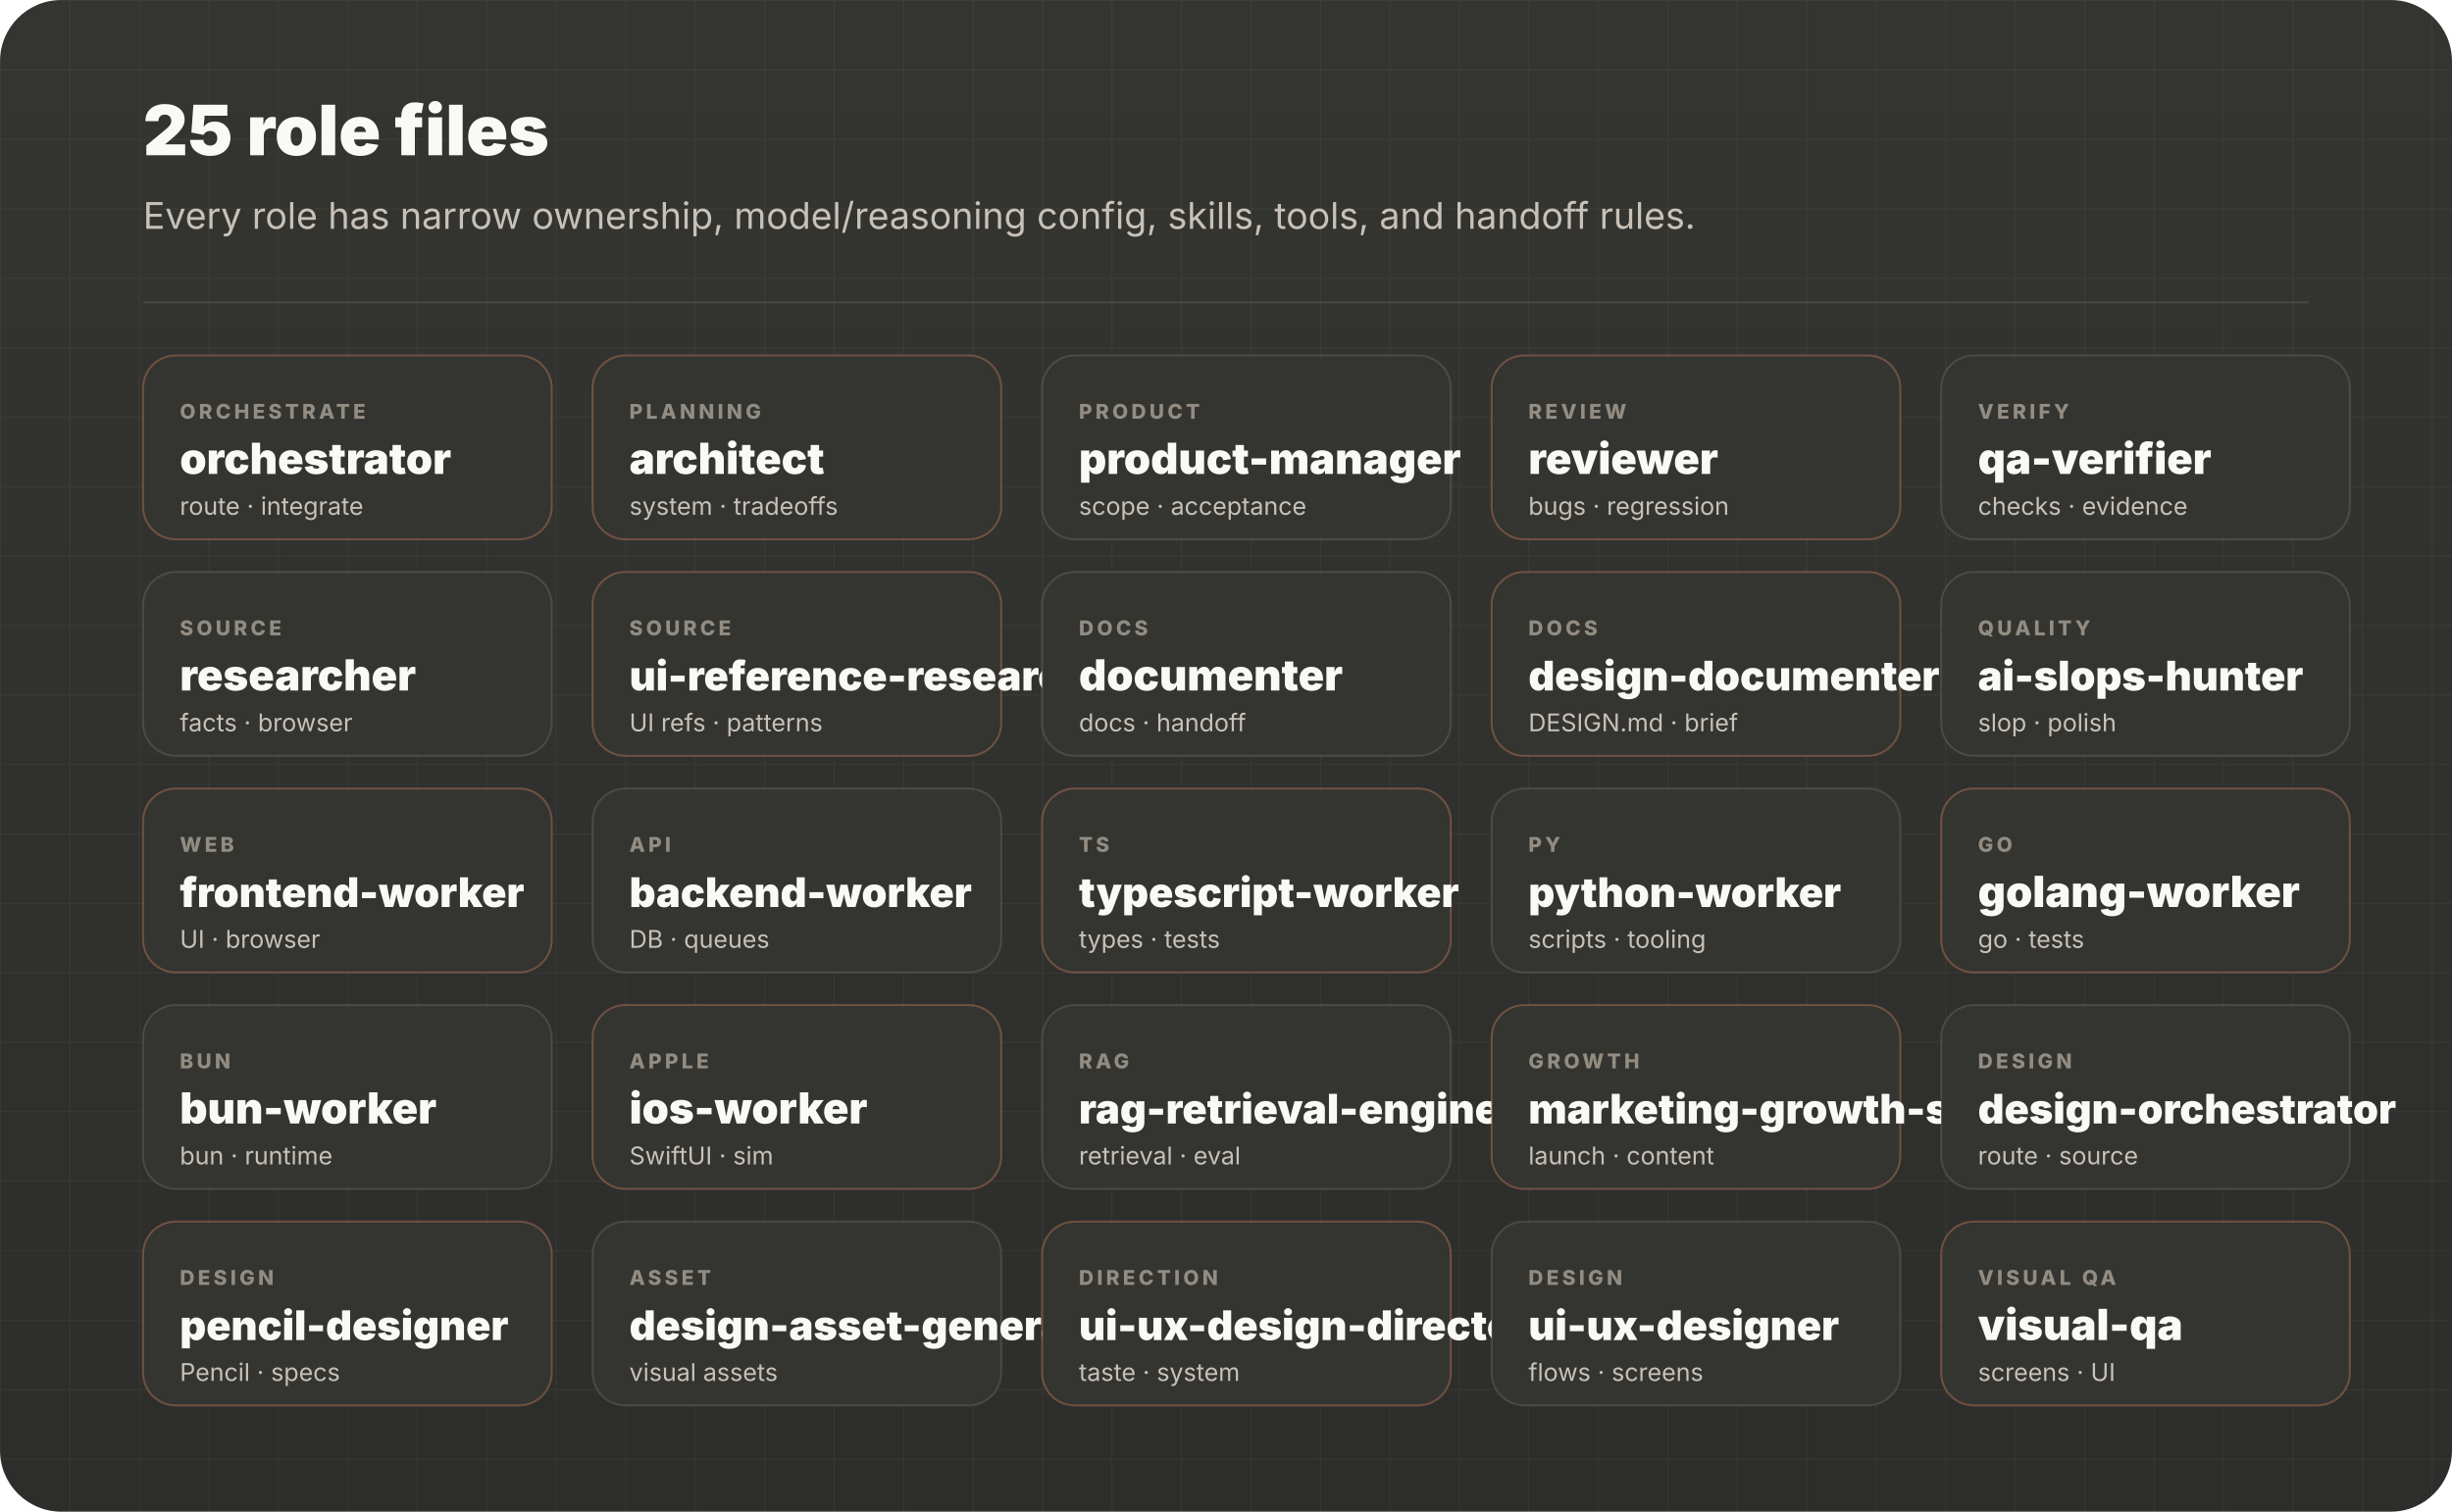
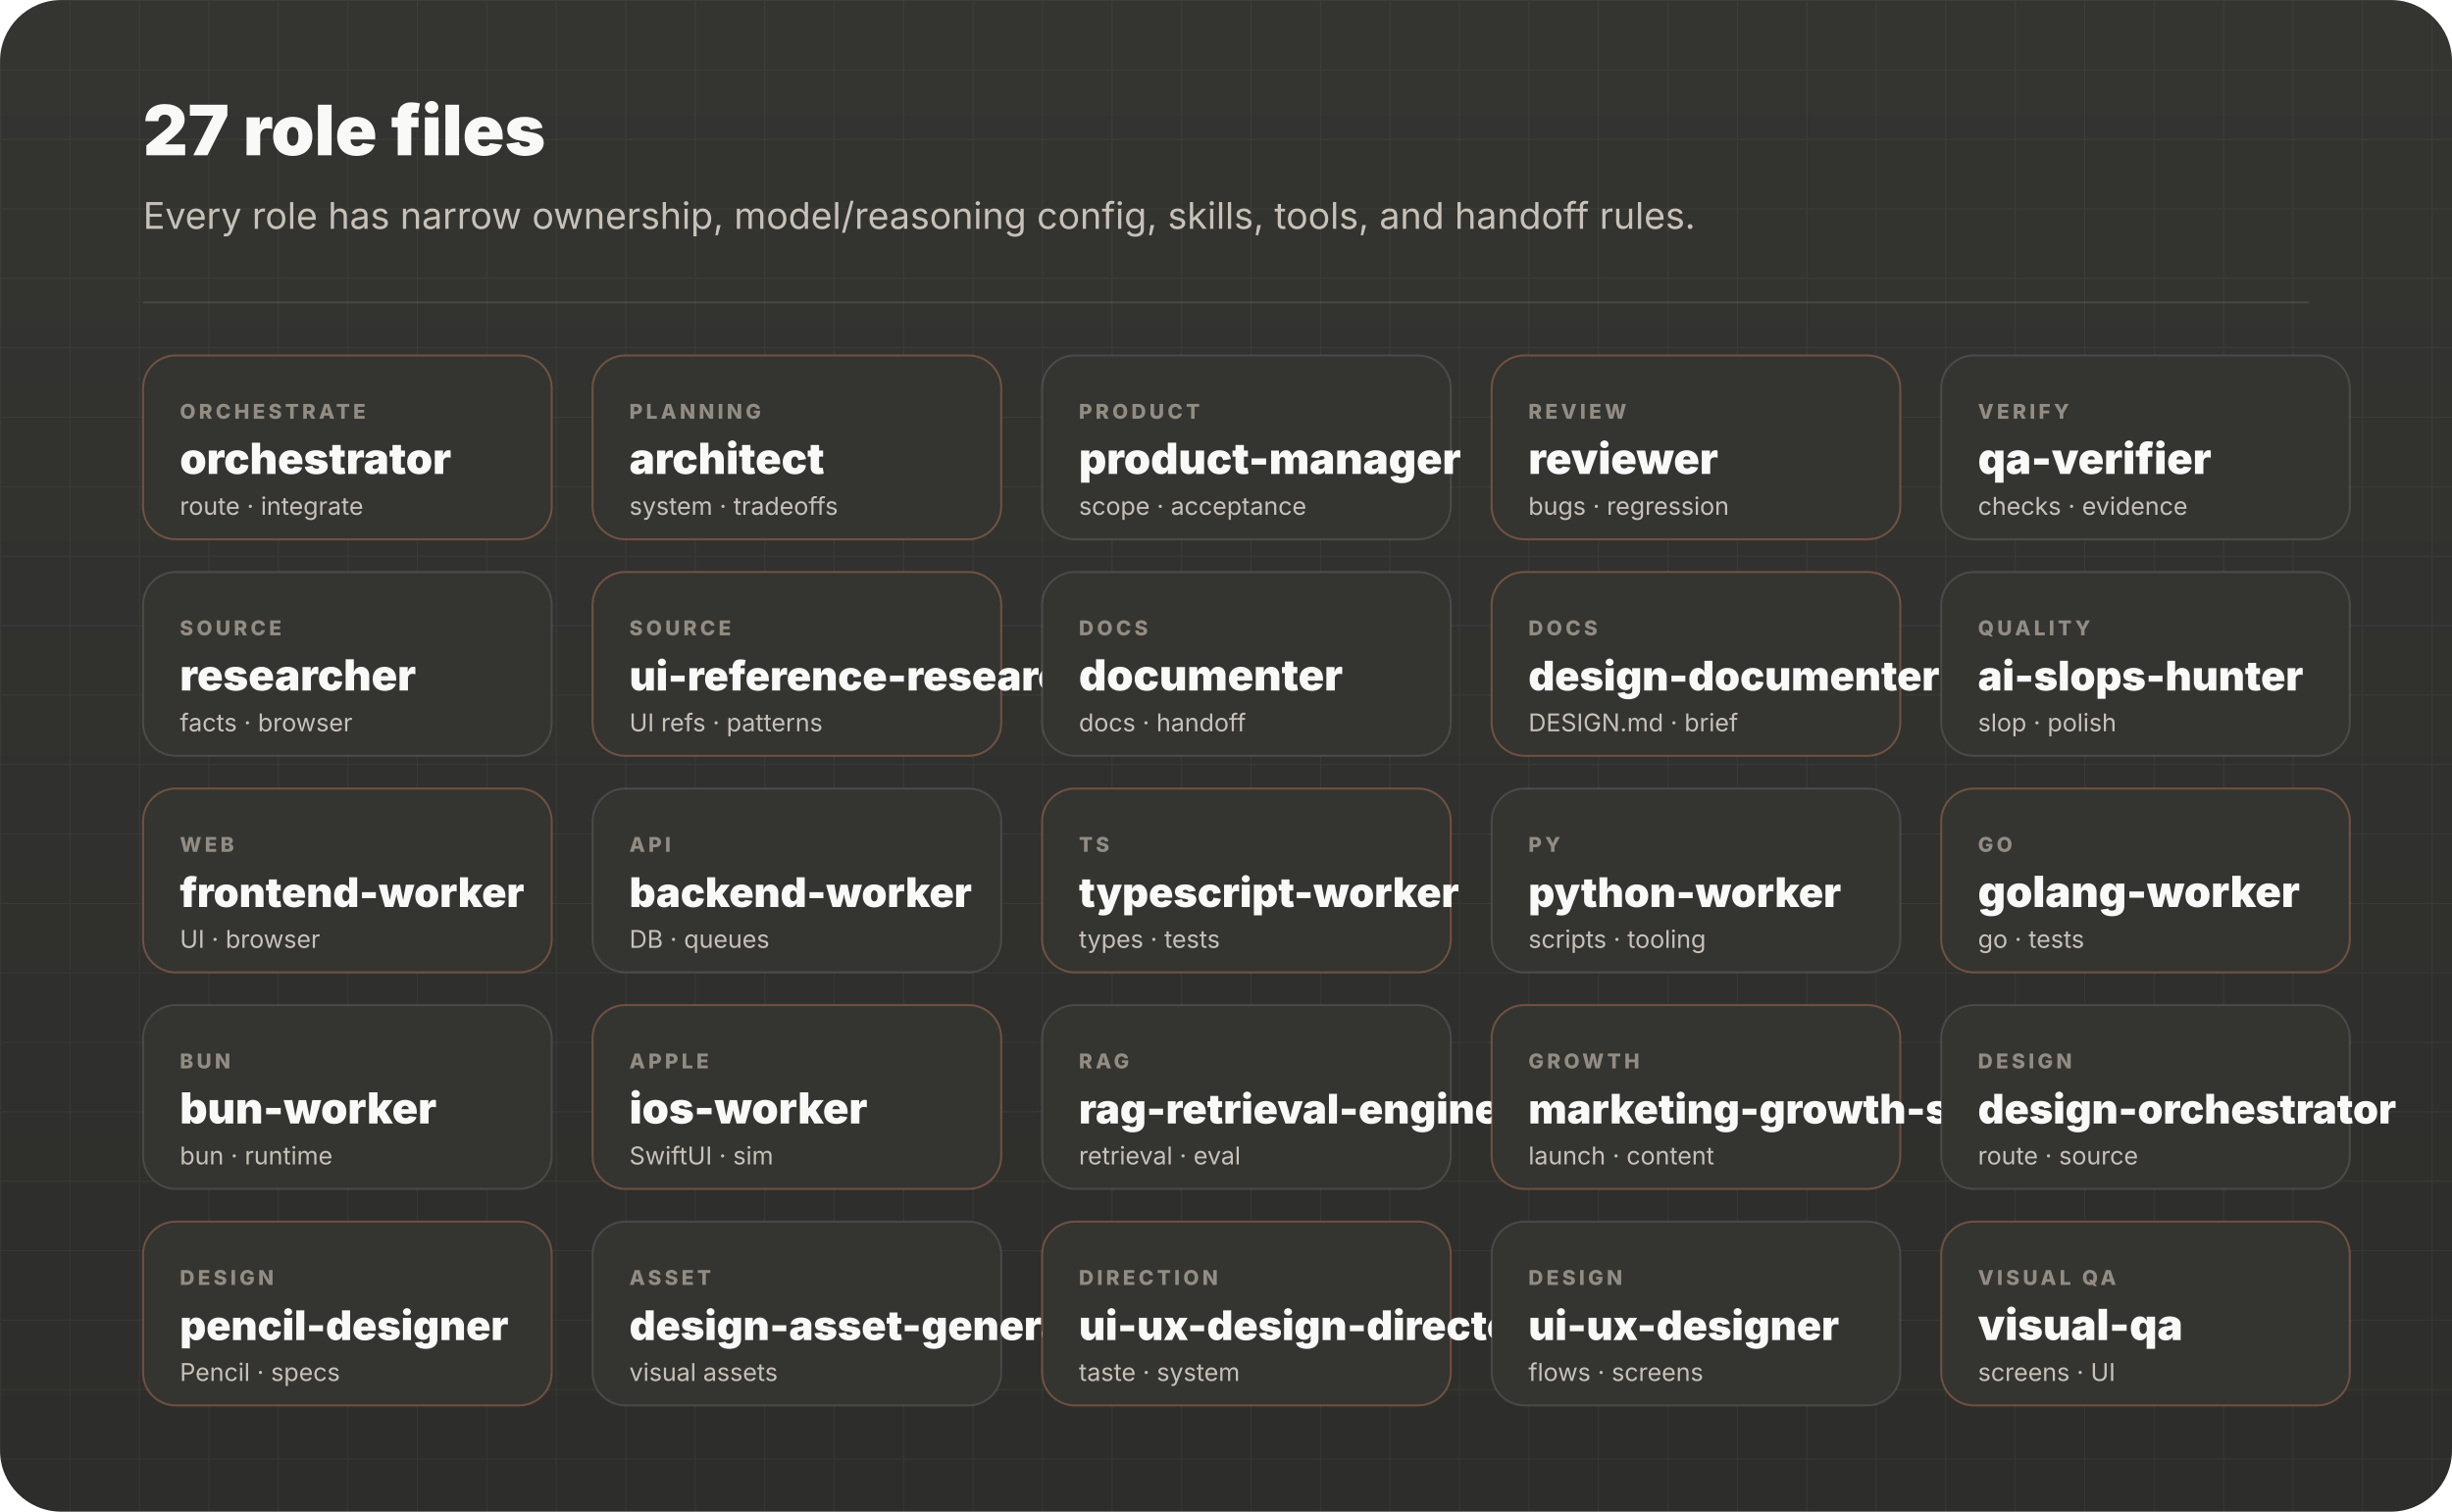
- <svg xmlns="http://www.w3.org/2000/svg" viewBox="0 0 1200 740" role="img" aria-label="AgentFlow 25 role cards">
+ <svg xmlns="http://www.w3.org/2000/svg" viewBox="0 0 1200 740" role="img" aria-label="AgentFlow 27 role cards">
  <defs>
    <linearGradient id="bg" x1="0" y1="0" x2="0" y2="1">
      <stop offset="0" stop-color="#343431" />
      <stop offset="1" stop-color="#2d2d2b" />
    </linearGradient>
    <pattern id="grid" width="34" height="34" patternUnits="userSpaceOnUse">
      <path d="M34 0H0V34" fill="none" stroke="#f9f9f7" stroke-opacity=".045" stroke-width="1" />
    </pattern>
    <style>
      .t{font-family:-apple-system,BlinkMacSystemFont,Segoe UI,sans-serif;fill:#f9f9f7}
      .m{font-family:-apple-system,BlinkMacSystemFont,Segoe UI,sans-serif;fill:#c7c1b8}
      .f{font-family:-apple-system,BlinkMacSystemFont,Segoe UI,sans-serif;fill:#928c82}
      .card{fill:#343431;stroke:#f9f9f7;stroke-opacity:.12}
      .hot{stroke:#cc7d5e;stroke-opacity:.4}
    </style>
  </defs>
  <rect width="1200" height="740" rx="30" fill="url(#bg)" />
  <rect width="1200" height="740" rx="30" fill="url(#grid)" />
-   <text x="70" y="76" class="t" font-size="34" font-weight="900">25 role files</text>
+   <text x="70" y="76" class="t" font-size="34" font-weight="900">27 role files</text>
  <text x="70" y="112" class="m" font-size="18">Every role has narrow ownership, model/reasoning config, skills, tools, and handoff rules.</text>
  <line x1="70" y1="148" x2="1130" y2="148" stroke="#f9f9f7" stroke-opacity=".1" />
  <g transform="translate(70 174)">
    <g>
      <rect class="card hot" width="200" height="90" rx="16" />
      <text x="18" y="31" class="f" font-size="10" font-weight="800" letter-spacing="1.6">ORCHESTRATE</text>
      <text x="18" y="58" class="t" font-size="21" font-weight="850">orchestrator</text>
      <text x="18" y="78" class="m" font-size="12">route · integrate</text>
    </g>
    <g transform="translate(220 0)">
      <rect class="card hot" width="200" height="90" rx="16" />
      <text x="18" y="31" class="f" font-size="10" font-weight="800" letter-spacing="1.6">PLANNING</text>
      <text x="18" y="58" class="t" font-size="21" font-weight="850">architect</text>
      <text x="18" y="78" class="m" font-size="12">system · tradeoffs</text>
    </g>
    <g transform="translate(440 0)">
      <rect class="card" width="200" height="90" rx="16" />
      <text x="18" y="31" class="f" font-size="10" font-weight="800" letter-spacing="1.6">PRODUCT</text>
      <text x="18" y="58" class="t" font-size="21" font-weight="850">product-manager</text>
      <text x="18" y="78" class="m" font-size="12">scope · acceptance</text>
    </g>
    <g transform="translate(660 0)">
      <rect class="card hot" width="200" height="90" rx="16" />
      <text x="18" y="31" class="f" font-size="10" font-weight="800" letter-spacing="1.6">REVIEW</text>
      <text x="18" y="58" class="t" font-size="21" font-weight="850">reviewer</text>
      <text x="18" y="78" class="m" font-size="12">bugs · regression</text>
    </g>
    <g transform="translate(880 0)">
      <rect class="card" width="200" height="90" rx="16" />
      <text x="18" y="31" class="f" font-size="10" font-weight="800" letter-spacing="1.6">VERIFY</text>
      <text x="18" y="58" class="t" font-size="21" font-weight="850">qa-verifier</text>
      <text x="18" y="78" class="m" font-size="12">checks · evidence</text>
    </g>
    <g transform="translate(0 106)">
      <rect class="card" width="200" height="90" rx="16" />
      <text x="18" y="31" class="f" font-size="10" font-weight="800" letter-spacing="1.6">SOURCE</text>
      <text x="18" y="58" class="t" font-size="21" font-weight="850">researcher</text>
      <text x="18" y="78" class="m" font-size="12">facts · browser</text>
    </g>
    <g transform="translate(220 106)">
      <rect class="card hot" width="200" height="90" rx="16" />
      <text x="18" y="31" class="f" font-size="10" font-weight="800" letter-spacing="1.6">SOURCE</text>
      <text x="18" y="58" class="t" font-size="20" font-weight="850" textLength="166" lengthAdjust="spacingAndGlyphs">ui-reference-researcher</text>
      <text x="18" y="78" class="m" font-size="12">UI refs · patterns</text>
    </g>
    <g transform="translate(440 106)">
      <rect class="card" width="200" height="90" rx="16" />
      <text x="18" y="31" class="f" font-size="10" font-weight="800" letter-spacing="1.6">DOCS</text>
      <text x="18" y="58" class="t" font-size="21" font-weight="850">documenter</text>
      <text x="18" y="78" class="m" font-size="12">docs · handoff</text>
    </g>
    <g transform="translate(660 106)">
      <rect class="card hot" width="200" height="90" rx="16" />
      <text x="18" y="31" class="f" font-size="10" font-weight="800" letter-spacing="1.6">DOCS</text>
      <text x="18" y="58" class="t" font-size="20" font-weight="850" textLength="150" lengthAdjust="spacingAndGlyphs">design-documenter</text>
      <text x="18" y="78" class="m" font-size="12">DESIGN.md · brief</text>
    </g>
    <g transform="translate(880 106)">
      <rect class="card" width="200" height="90" rx="16" />
      <text x="18" y="31" class="f" font-size="10" font-weight="800" letter-spacing="1.6">QUALITY</text>
      <text x="18" y="58" class="t" font-size="20" font-weight="850" textLength="128" lengthAdjust="spacingAndGlyphs">ai-slops-hunter</text>
      <text x="18" y="78" class="m" font-size="12">slop · polish</text>
    </g>
    <g transform="translate(0 212)">
      <rect class="card hot" width="200" height="90" rx="16" />
      <text x="18" y="31" class="f" font-size="10" font-weight="800" letter-spacing="1.6">WEB</text>
      <text x="18" y="58" class="t" font-size="20" font-weight="850" textLength="142" lengthAdjust="spacingAndGlyphs">frontend-worker</text>
      <text x="18" y="78" class="m" font-size="12">UI · browser</text>
    </g>
    <g transform="translate(220 212)">
      <rect class="card" width="200" height="90" rx="16" />
      <text x="18" y="31" class="f" font-size="10" font-weight="800" letter-spacing="1.6">API</text>
      <text x="18" y="58" class="t" font-size="20" font-weight="850" textLength="138" lengthAdjust="spacingAndGlyphs">backend-worker</text>
      <text x="18" y="78" class="m" font-size="12">DB · queues</text>
    </g>
    <g transform="translate(440 212)">
      <rect class="card hot" width="200" height="90" rx="16" />
      <text x="18" y="31" class="f" font-size="10" font-weight="800" letter-spacing="1.6">TS</text>
      <text x="18" y="58" class="t" font-size="20" font-weight="850" textLength="148" lengthAdjust="spacingAndGlyphs">typescript-worker</text>
      <text x="18" y="78" class="m" font-size="12">types · tests</text>
    </g>
    <g transform="translate(660 212)">
      <rect class="card" width="200" height="90" rx="16" />
      <text x="18" y="31" class="f" font-size="10" font-weight="800" letter-spacing="1.6">PY</text>
      <text x="18" y="58" class="t" font-size="20" font-weight="850" textLength="128" lengthAdjust="spacingAndGlyphs">python-worker</text>
      <text x="18" y="78" class="m" font-size="12">scripts · tooling</text>
    </g>
    <g transform="translate(880 212)">
      <rect class="card hot" width="200" height="90" rx="16" />
      <text x="18" y="31" class="f" font-size="10" font-weight="800" letter-spacing="1.6">GO</text>
      <text x="18" y="58" class="t" font-size="21" font-weight="850">golang-worker</text>
      <text x="18" y="78" class="m" font-size="12">go · tests</text>
    </g>
    <g transform="translate(0 318)">
      <rect class="card" width="200" height="90" rx="16" />
      <text x="18" y="31" class="f" font-size="10" font-weight="800" letter-spacing="1.6">BUN</text>
      <text x="18" y="58" class="t" font-size="21" font-weight="850">bun-worker</text>
      <text x="18" y="78" class="m" font-size="12">bun · runtime</text>
    </g>
    <g transform="translate(220 318)">
      <rect class="card hot" width="200" height="90" rx="16" />
      <text x="18" y="31" class="f" font-size="10" font-weight="800" letter-spacing="1.6">APPLE</text>
      <text x="18" y="58" class="t" font-size="21" font-weight="850">ios-worker</text>
      <text x="18" y="78" class="m" font-size="12">SwiftUI · sim</text>
    </g>
    <g transform="translate(440 318)">
      <rect class="card" width="200" height="90" rx="16" />
      <text x="18" y="31" class="f" font-size="10" font-weight="800" letter-spacing="1.6">RAG</text>
      <text x="18" y="58" class="t" font-size="20" font-weight="850" textLength="156" lengthAdjust="spacingAndGlyphs">rag-retrieval-engineer</text>
      <text x="18" y="78" class="m" font-size="12">retrieval · eval</text>
    </g>
    <g transform="translate(660 318)">
      <rect class="card hot" width="200" height="90" rx="16" />
      <text x="18" y="31" class="f" font-size="10" font-weight="800" letter-spacing="1.6">GROWTH</text>
      <text x="18" y="58" class="t" font-size="20" font-weight="850" textLength="166" lengthAdjust="spacingAndGlyphs">marketing-growth-strategist</text>
      <text x="18" y="78" class="m" font-size="12">launch · content</text>
    </g>
    <g transform="translate(880 318)">
      <rect class="card" width="200" height="90" rx="16" />
      <text x="18" y="31" class="f" font-size="10" font-weight="800" letter-spacing="1.6">DESIGN</text>
      <text x="18" y="58" class="t" font-size="20" font-weight="850" textLength="154" lengthAdjust="spacingAndGlyphs">design-orchestrator</text>
      <text x="18" y="78" class="m" font-size="12">route · source</text>
    </g>
    <g transform="translate(0 424)">
      <rect class="card hot" width="200" height="90" rx="16" />
      <text x="18" y="31" class="f" font-size="10" font-weight="800" letter-spacing="1.6">DESIGN</text>
      <text x="18" y="58" class="t" font-size="20" font-weight="850" textLength="132" lengthAdjust="spacingAndGlyphs">pencil-designer</text>
      <text x="18" y="78" class="m" font-size="12">Pencil · specs</text>
    </g>
    <g transform="translate(220 424)">
      <rect class="card" width="200" height="90" rx="16" />
      <text x="18" y="31" class="f" font-size="10" font-weight="800" letter-spacing="1.6">ASSET</text>
      <text x="18" y="58" class="t" font-size="20" font-weight="850" textLength="158" lengthAdjust="spacingAndGlyphs">design-asset-generator</text>
      <text x="18" y="78" class="m" font-size="12">visual assets</text>
    </g>
    <g transform="translate(440 424)">
      <rect class="card hot" width="200" height="90" rx="16" />
      <text x="18" y="31" class="f" font-size="10" font-weight="800" letter-spacing="1.6">DIRECTION</text>
      <text x="18" y="58" class="t" font-size="20" font-weight="850" textLength="166" lengthAdjust="spacingAndGlyphs">ui-ux-design-director</text>
      <text x="18" y="78" class="m" font-size="12">taste · system</text>
    </g>
    <g transform="translate(660 424)">
      <rect class="card" width="200" height="90" rx="16" />
      <text x="18" y="31" class="f" font-size="10" font-weight="800" letter-spacing="1.6">DESIGN</text>
      <text x="18" y="58" class="t" font-size="20" font-weight="850" textLength="134" lengthAdjust="spacingAndGlyphs">ui-ux-designer</text>
      <text x="18" y="78" class="m" font-size="12">flows · screens</text>
    </g>
    <g transform="translate(880 424)">
      <rect class="card hot" width="200" height="90" rx="16" />
      <text x="18" y="31" class="f" font-size="10" font-weight="800" letter-spacing="1.6">VISUAL QA</text>
      <text x="18" y="58" class="t" font-size="21" font-weight="850">visual-qa</text>
      <text x="18" y="78" class="m" font-size="12">screens · UI</text>
    </g>
  </g>
</svg>
